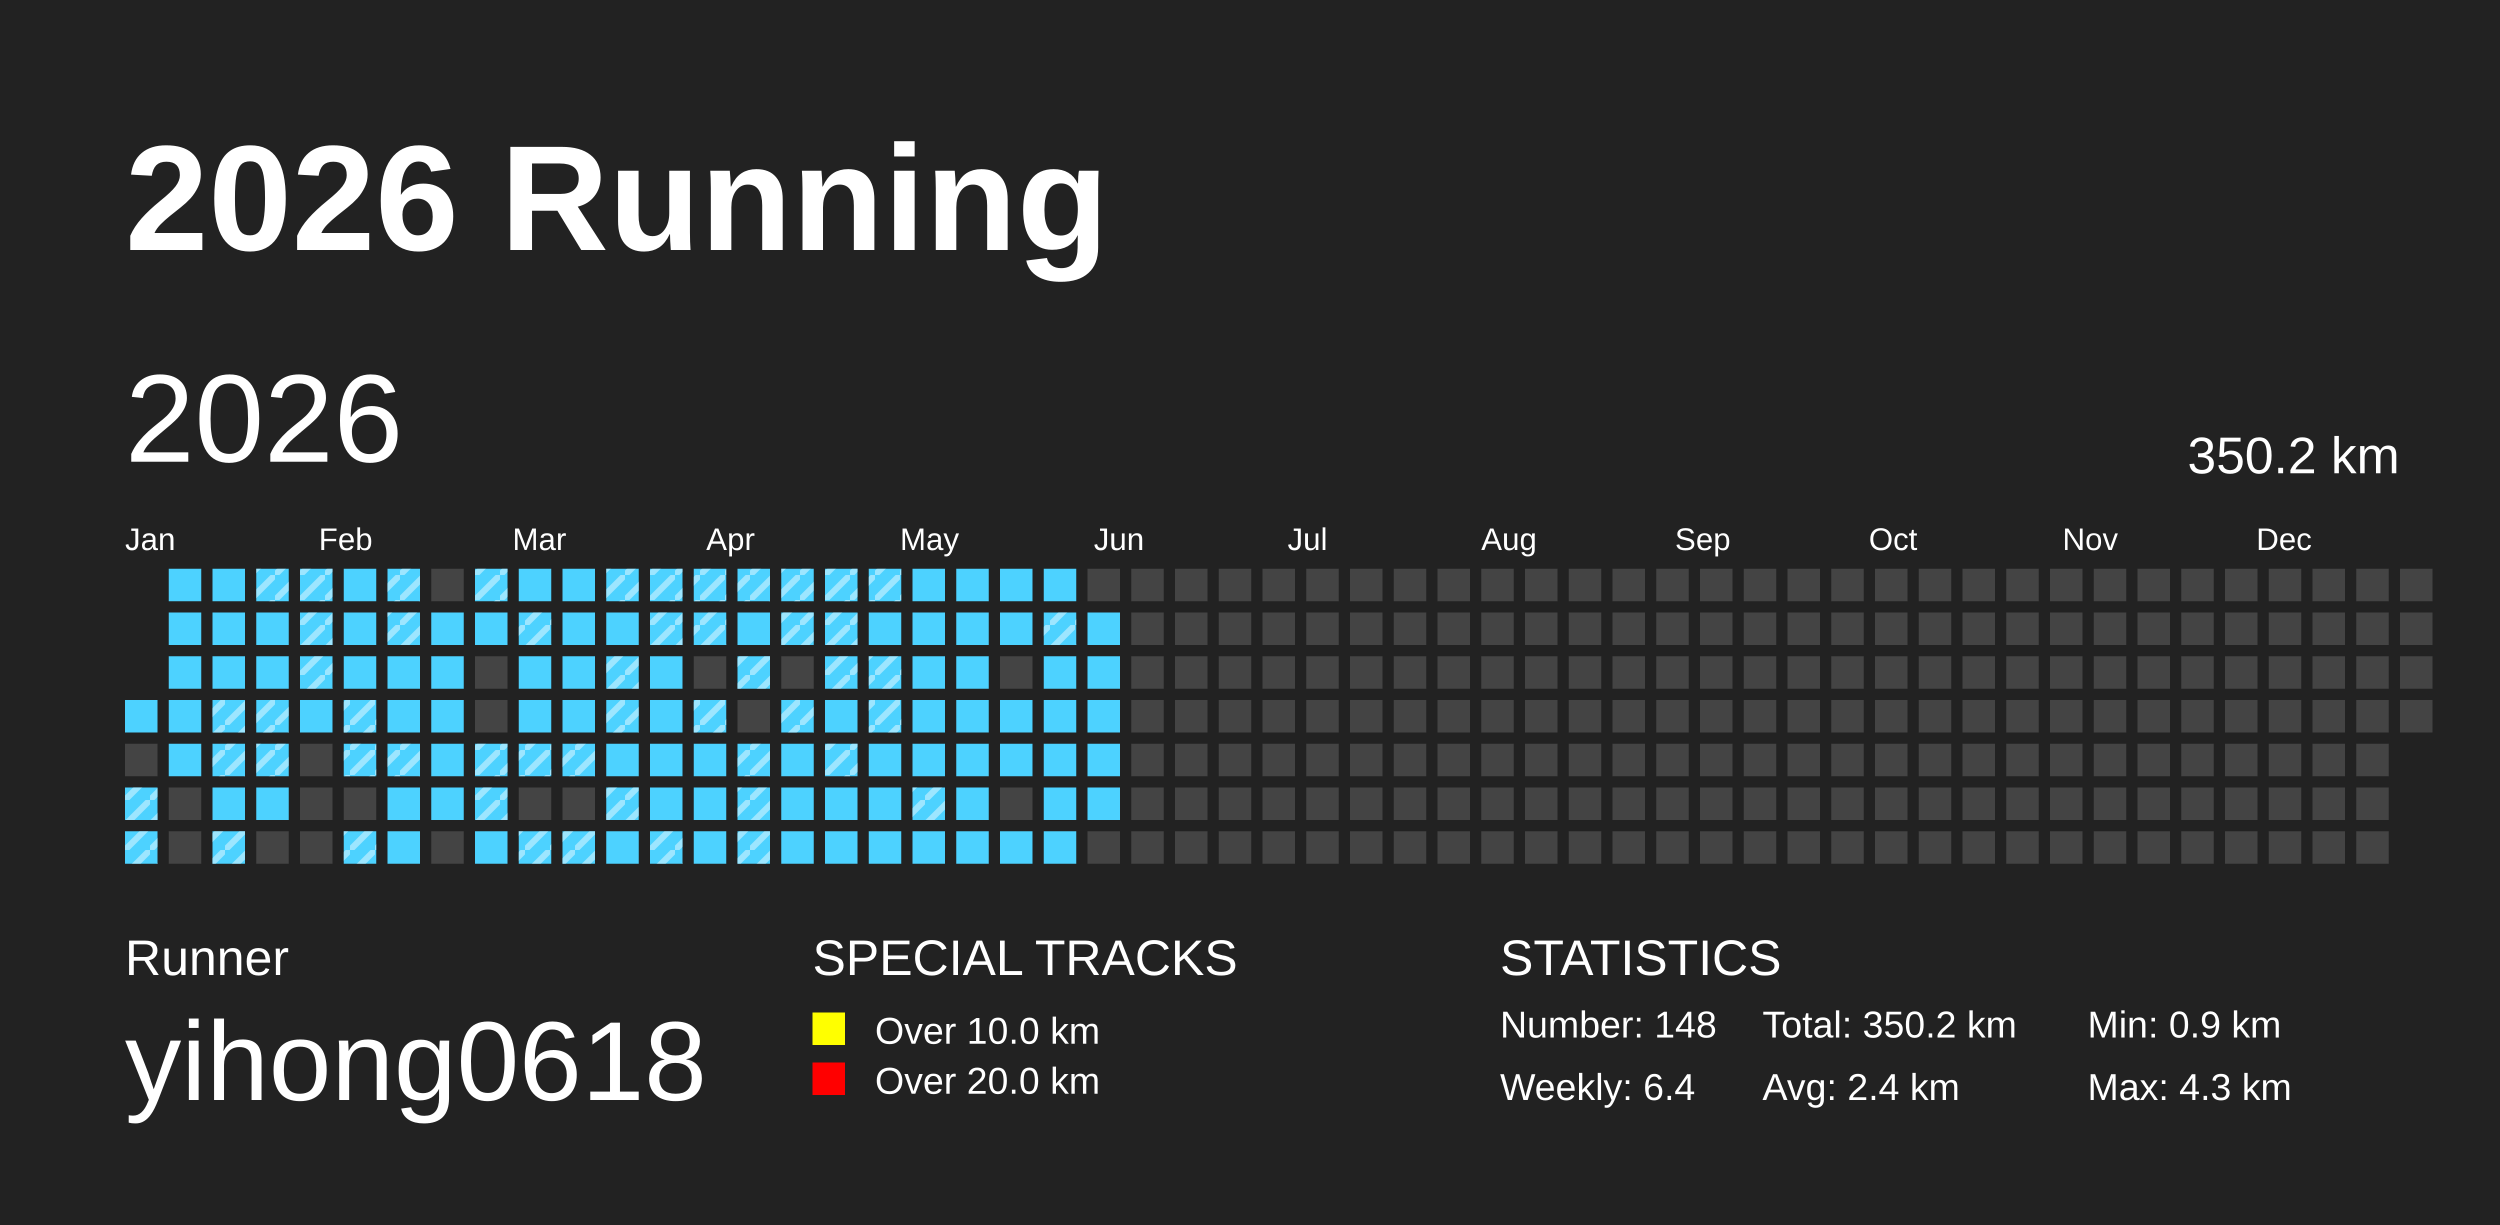
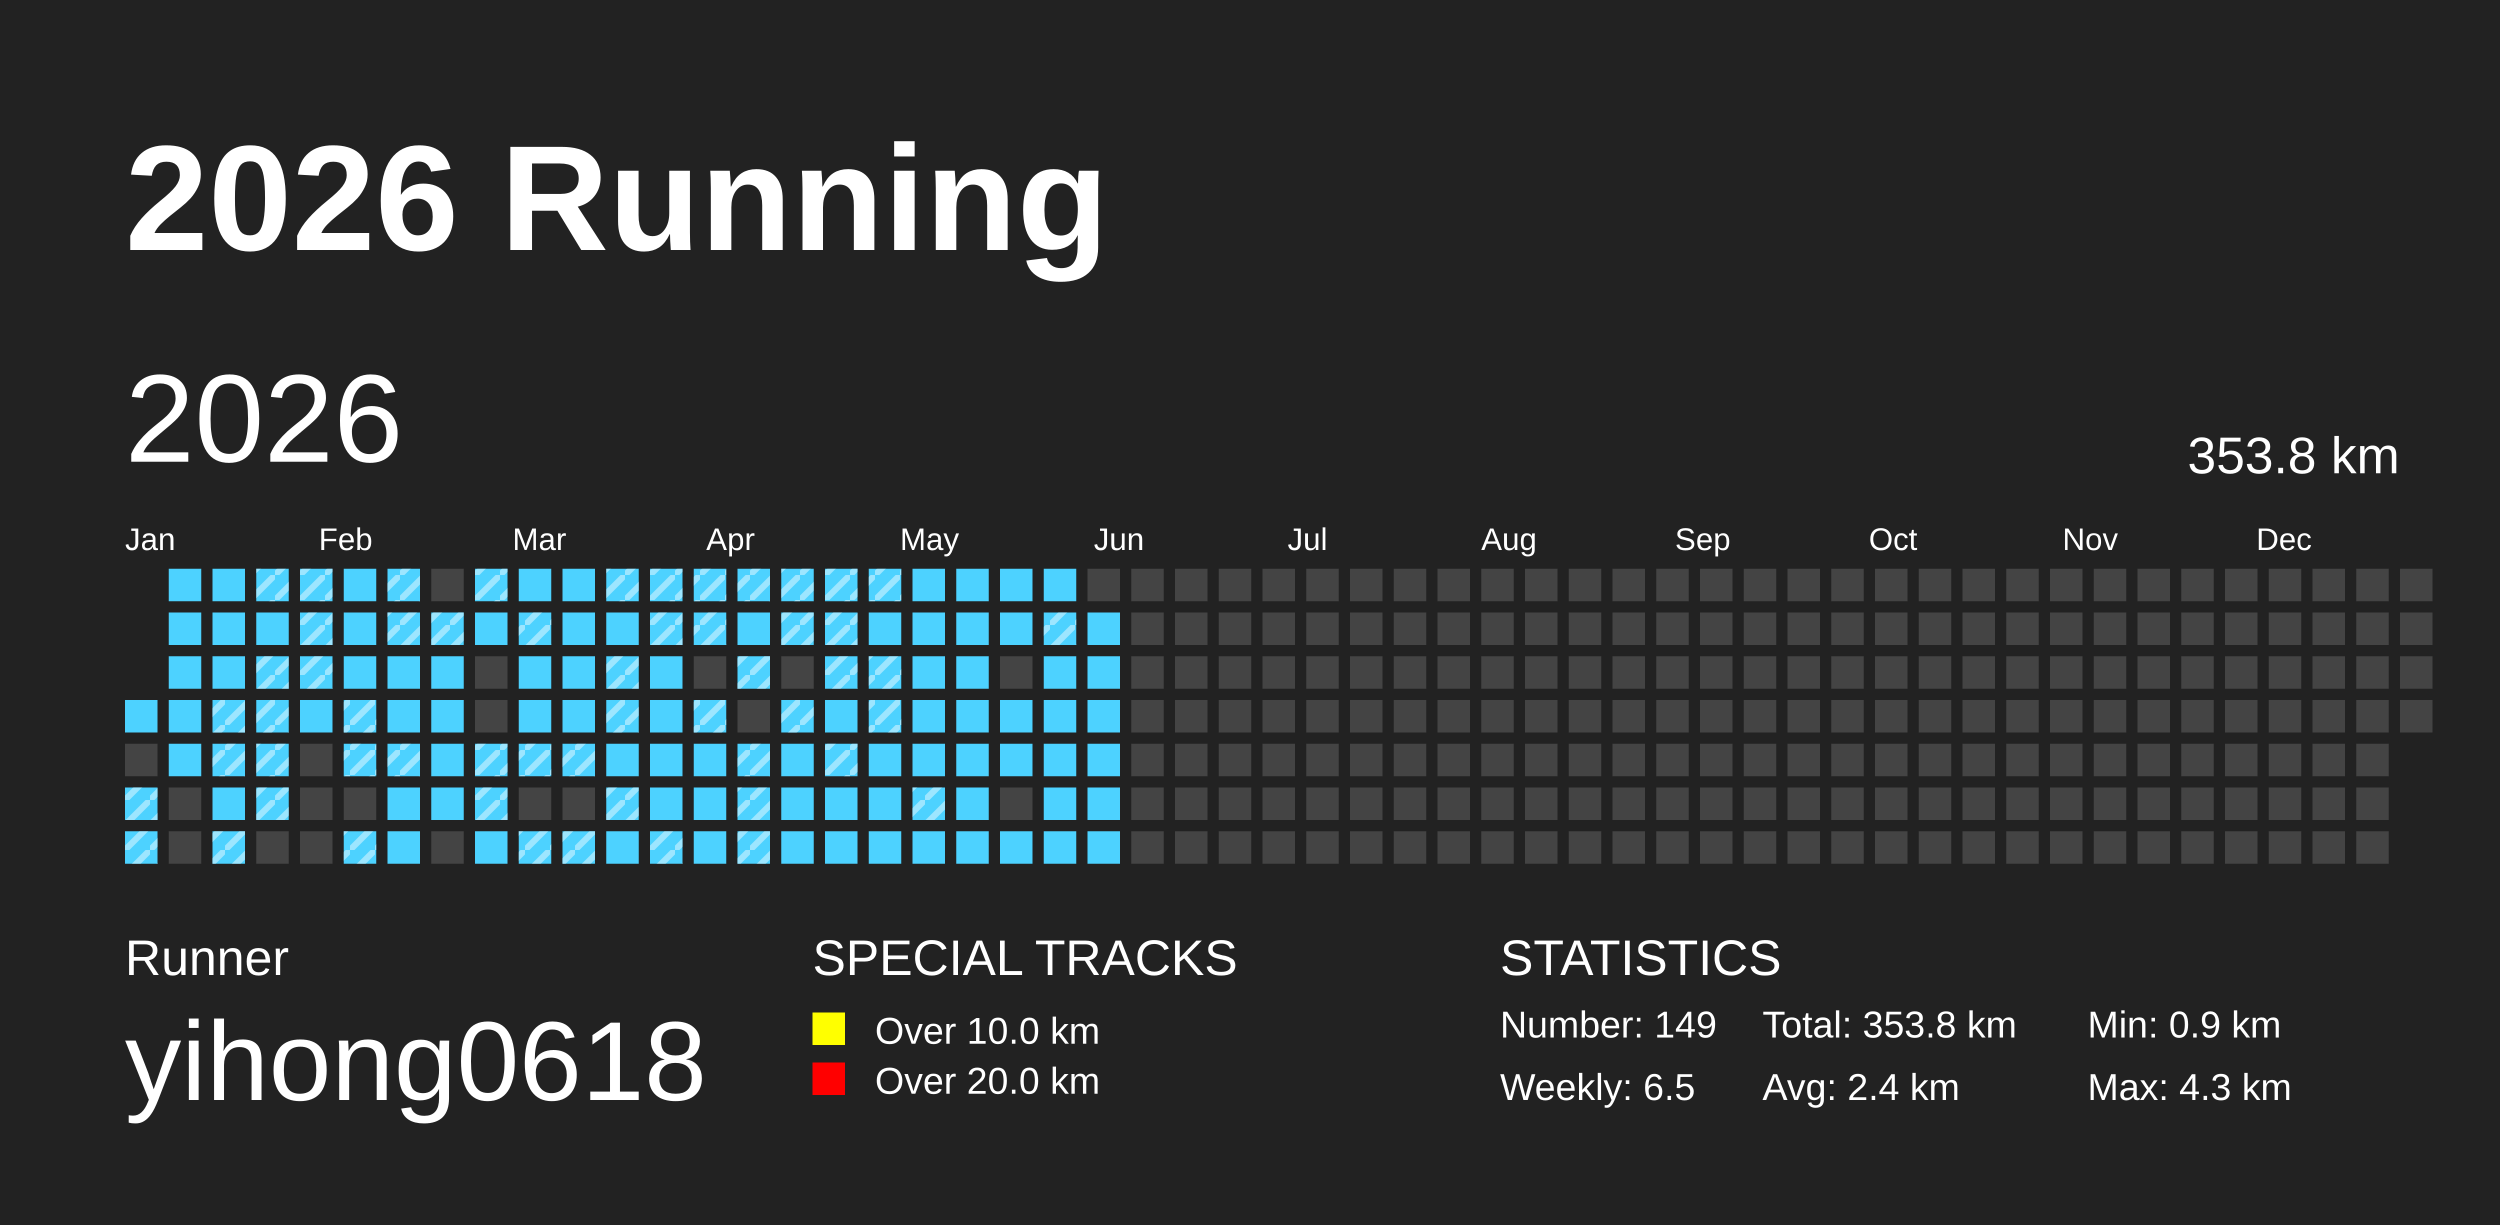
<svg xmlns="http://www.w3.org/2000/svg" baseProfile="full" height="98mm" version="1.1" viewBox="0,0,200,98" width="200mm">
  <defs>
    <pattern height="2" id="indoor-stripe" patternUnits="userSpaceOnUse" width="2">
      <line stroke="white" stroke-opacity="0.45" stroke-width="0.5" x1="0" x2="2" y1="2" y2="0" />
    </pattern>
  </defs>
  <rect fill="#222222" height="98" width="200" x="0" y="0" />
  <text fill="#FFFFFF" style="font-size:12px; font-family:Arial; font-weight:bold;" x="10" y="20">2026 Running</text>
  <text fill="#FFFFFF" style="font-size:4px; font-family:Arial" x="10" y="78">Runner</text>
  <text fill="#FFFFFF" style="font-size:9px; font-family:Arial" x="10" y="88">yihong0618</text>
  <text fill="#FFFFFF" style="font-size:4px; font-family:Arial" x="65" y="78">SPECIAL TRACKS</text>
  <rect fill="yellow" height="2.6" width="2.6" x="65" y="81" />
  <text fill="#FFFFFF" style="font-size:3px; font-family:Arial" x="70" y="83.5">Over 10.0 km</text>
  <rect fill="red" height="2.6" width="2.6" x="65" y="85" />
  <text fill="#FFFFFF" style="font-size:3px; font-family:Arial" x="70" y="87.5">Over 20.0 km</text>
  <text fill="#FFFFFF" style="font-size:4px; font-family:Arial" x="120" y="78">STATISTICS</text>
-   <text fill="#FFFFFF" style="font-size:3px; font-family:Arial" x="120" y="83">Number: 148</text>
-   <text fill="#FFFFFF" style="font-size:3px; font-family:Arial" x="120" y="88">Weekly: 6.4</text>
-   <text fill="#FFFFFF" style="font-size:3px; font-family:Arial" x="141" y="83">Total: 350.2 km</text>
+   <text fill="#FFFFFF" style="font-size:3px; font-family:Arial" x="120" y="83">Number: 149</text>
+   <text fill="#FFFFFF" style="font-size:3px; font-family:Arial" x="120" y="88">Weekly: 6.5</text>
+   <text fill="#FFFFFF" style="font-size:3px; font-family:Arial" x="141" y="83">Total: 353.8 km</text>
  <text fill="#FFFFFF" style="font-size:3px; font-family:Arial" x="141" y="88">Avg: 2.4 km</text>
  <text fill="#FFFFFF" style="font-size:3px; font-family:Arial" x="167" y="83">Min: 0.9 km</text>
  <text fill="#FFFFFF" style="font-size:3px; font-family:Arial" x="167" y="88">Max: 4.3 km</text>
  <text dominant-baseline="hanging" fill="#FFFFFF" style="font-size:10.0px; font-family:Arial;" x="10" y="30">2026</text>
-   <text dominant-baseline="hanging" fill="#FFFFFF" style="font-size:4.125px; font-family:Arial;" x="175" y="35">350.2 km</text>
+   <text dominant-baseline="hanging" fill="#FFFFFF" style="font-size:4.125px; font-family:Arial;" x="175" y="35">353.8 km</text>
  <text fill="#FFFFFF" style="font-size:2.5px; font-family:Arial" x="10.0" y="44">Jan</text>
  <text fill="#FFFFFF" style="font-size:2.5px; font-family:Arial" x="25.5" y="44">Feb</text>
  <text fill="#FFFFFF" style="font-size:2.5px; font-family:Arial" x="41.0" y="44">Mar</text>
  <text fill="#FFFFFF" style="font-size:2.5px; font-family:Arial" x="56.5" y="44">Apr</text>
  <text fill="#FFFFFF" style="font-size:2.5px; font-family:Arial" x="72.0" y="44">May</text>
  <text fill="#FFFFFF" style="font-size:2.5px; font-family:Arial" x="87.5" y="44">Jun</text>
  <text fill="#FFFFFF" style="font-size:2.5px; font-family:Arial" x="103.0" y="44">Jul</text>
  <text fill="#FFFFFF" style="font-size:2.5px; font-family:Arial" x="118.5" y="44">Aug</text>
  <text fill="#FFFFFF" style="font-size:2.5px; font-family:Arial" x="134.0" y="44">Sep</text>
  <text fill="#FFFFFF" style="font-size:2.5px; font-family:Arial" x="149.5" y="44">Oct</text>
  <text fill="#FFFFFF" style="font-size:2.5px; font-family:Arial" x="165.0" y="44">Nov</text>
  <text fill="#FFFFFF" style="font-size:2.5px; font-family:Arial" x="180.5" y="44">Dec</text>
  <rect fill="#4DD2FF" height="2.6" width="2.6" x="10.0" y="56.0" />
  <rect fill="#444444" height="2.6" width="2.6" x="10.0" y="59.5" />
  <rect fill="#4DD2FF" height="2.6" width="2.6" x="10.0" y="63.0" />
  <rect fill="url(#indoor-stripe)" height="2.6" style="pointer-events: none;" width="2.6" x="10.0" y="63.0" />
  <rect fill="#4DD2FF" height="2.6" width="2.6" x="10.0" y="66.5" />
  <rect fill="url(#indoor-stripe)" height="2.6" style="pointer-events: none;" width="2.6" x="10.0" y="66.5" />
  <rect fill="#4DD2FF" height="2.6" width="2.6" x="13.5" y="45.5" />
  <rect fill="#4DD2FF" height="2.6" width="2.6" x="13.5" y="49.0" />
  <rect fill="#4DD2FF" height="2.6" width="2.6" x="13.5" y="52.5" />
  <rect fill="#4DD2FF" height="2.6" width="2.6" x="13.5" y="56.0" />
  <rect fill="#4DD2FF" height="2.6" width="2.6" x="13.5" y="59.5" />
  <rect fill="#444444" height="2.6" width="2.6" x="13.5" y="63.0" />
  <rect fill="#444444" height="2.6" width="2.6" x="13.5" y="66.5" />
  <rect fill="#4DD2FF" height="2.6" width="2.6" x="17.0" y="45.5" />
  <rect fill="#4DD2FF" height="2.6" width="2.6" x="17.0" y="49.0" />
  <rect fill="#4DD2FF" height="2.6" width="2.6" x="17.0" y="52.5" />
  <rect fill="#4DD2FF" height="2.6" width="2.6" x="17.0" y="56.0" />
  <rect fill="url(#indoor-stripe)" height="2.6" style="pointer-events: none;" width="2.6" x="17.0" y="56.0" />
  <rect fill="#4DD2FF" height="2.6" width="2.6" x="17.0" y="59.5" />
  <rect fill="url(#indoor-stripe)" height="2.6" style="pointer-events: none;" width="2.6" x="17.0" y="59.5" />
  <rect fill="#4DD2FF" height="2.6" width="2.6" x="17.0" y="63.0" />
  <rect fill="#4DD2FF" height="2.6" width="2.6" x="17.0" y="66.5" />
  <rect fill="url(#indoor-stripe)" height="2.6" style="pointer-events: none;" width="2.6" x="17.0" y="66.5" />
  <rect fill="#4DD2FF" height="2.6" width="2.6" x="20.5" y="45.5" />
  <rect fill="url(#indoor-stripe)" height="2.6" style="pointer-events: none;" width="2.6" x="20.5" y="45.5" />
  <rect fill="#4DD2FF" height="2.6" width="2.6" x="20.5" y="49.0" />
  <rect fill="#4DD2FF" height="2.6" width="2.6" x="20.5" y="52.5" />
+   <rect fill="url(#indoor-stripe)" height="2.6" style="pointer-events: none;" width="2.6" x="20.5" y="52.5" />
  <rect fill="#4DD2FF" height="2.6" width="2.6" x="20.5" y="56.0" />
  <rect fill="url(#indoor-stripe)" height="2.6" style="pointer-events: none;" width="2.6" x="20.5" y="56.0" />
  <rect fill="#4DD2FF" height="2.6" width="2.6" x="20.5" y="59.5" />
  <rect fill="url(#indoor-stripe)" height="2.6" style="pointer-events: none;" width="2.6" x="20.5" y="59.5" />
  <rect fill="#4DD2FF" height="2.6" width="2.6" x="20.5" y="63.0" />
+   <rect fill="url(#indoor-stripe)" height="2.6" style="pointer-events: none;" width="2.6" x="20.5" y="63.0" />
  <rect fill="#444444" height="2.6" width="2.6" x="20.5" y="66.5" />
  <rect fill="#4DD2FF" height="2.6" width="2.6" x="24.0" y="45.5" />
  <rect fill="url(#indoor-stripe)" height="2.6" style="pointer-events: none;" width="2.6" x="24.0" y="45.5" />
  <rect fill="#4DD2FF" height="2.6" width="2.6" x="24.0" y="49.0" />
  <rect fill="url(#indoor-stripe)" height="2.6" style="pointer-events: none;" width="2.6" x="24.0" y="49.0" />
  <rect fill="#4DD2FF" height="2.6" width="2.6" x="24.0" y="52.5" />
  <rect fill="url(#indoor-stripe)" height="2.6" style="pointer-events: none;" width="2.6" x="24.0" y="52.5" />
  <rect fill="#4DD2FF" height="2.6" width="2.6" x="24.0" y="56.0" />
  <rect fill="#444444" height="2.6" width="2.6" x="24.0" y="59.5" />
  <rect fill="#444444" height="2.6" width="2.6" x="24.0" y="63.0" />
  <rect fill="#444444" height="2.6" width="2.6" x="24.0" y="66.5" />
  <rect fill="#4DD2FF" height="2.6" width="2.6" x="27.5" y="45.5" />
  <rect fill="#4DD2FF" height="2.6" width="2.6" x="27.5" y="49.0" />
  <rect fill="#4DD2FF" height="2.6" width="2.6" x="27.5" y="52.5" />
  <rect fill="#4DD2FF" height="2.6" width="2.6" x="27.5" y="56.0" />
  <rect fill="url(#indoor-stripe)" height="2.6" style="pointer-events: none;" width="2.6" x="27.5" y="56.0" />
  <rect fill="#4DD2FF" height="2.6" width="2.6" x="27.5" y="59.5" />
  <rect fill="url(#indoor-stripe)" height="2.6" style="pointer-events: none;" width="2.6" x="27.5" y="59.5" />
  <rect fill="#444444" height="2.6" width="2.6" x="27.5" y="63.0" />
  <rect fill="#4DD2FF" height="2.6" width="2.6" x="27.5" y="66.5" />
  <rect fill="url(#indoor-stripe)" height="2.6" style="pointer-events: none;" width="2.6" x="27.5" y="66.5" />
  <rect fill="#4DD2FF" height="2.6" width="2.6" x="31.0" y="45.5" />
  <rect fill="url(#indoor-stripe)" height="2.6" style="pointer-events: none;" width="2.6" x="31.0" y="45.5" />
  <rect fill="#4DD2FF" height="2.6" width="2.6" x="31.0" y="49.0" />
  <rect fill="url(#indoor-stripe)" height="2.6" style="pointer-events: none;" width="2.6" x="31.0" y="49.0" />
  <rect fill="#4DD2FF" height="2.6" width="2.6" x="31.0" y="52.5" />
  <rect fill="#4DD2FF" height="2.6" width="2.6" x="31.0" y="56.0" />
  <rect fill="#4DD2FF" height="2.6" width="2.6" x="31.0" y="59.5" />
  <rect fill="url(#indoor-stripe)" height="2.6" style="pointer-events: none;" width="2.6" x="31.0" y="59.5" />
  <rect fill="#4DD2FF" height="2.6" width="2.6" x="31.0" y="63.0" />
  <rect fill="#4DD2FF" height="2.6" width="2.6" x="31.0" y="66.5" />
  <rect fill="#444444" height="2.6" width="2.6" x="34.5" y="45.5" />
  <rect fill="#4DD2FF" height="2.6" width="2.6" x="34.5" y="49.0" />
+   <rect fill="url(#indoor-stripe)" height="2.6" style="pointer-events: none;" width="2.6" x="34.5" y="49.0" />
  <rect fill="#4DD2FF" height="2.6" width="2.6" x="34.5" y="52.5" />
  <rect fill="#4DD2FF" height="2.6" width="2.6" x="34.5" y="56.0" />
  <rect fill="#4DD2FF" height="2.6" width="2.6" x="34.5" y="59.5" />
  <rect fill="#4DD2FF" height="2.6" width="2.6" x="34.5" y="63.0" />
  <rect fill="#444444" height="2.6" width="2.6" x="34.5" y="66.5" />
  <rect fill="#4DD2FF" height="2.6" width="2.6" x="38.0" y="45.5" />
  <rect fill="url(#indoor-stripe)" height="2.6" style="pointer-events: none;" width="2.6" x="38.0" y="45.5" />
  <rect fill="#4DD2FF" height="2.6" width="2.6" x="38.0" y="49.0" />
  <rect fill="#444444" height="2.6" width="2.6" x="38.0" y="52.5" />
  <rect fill="#444444" height="2.6" width="2.6" x="38.0" y="56.0" />
  <rect fill="#4DD2FF" height="2.6" width="2.6" x="38.0" y="59.5" />
  <rect fill="url(#indoor-stripe)" height="2.6" style="pointer-events: none;" width="2.6" x="38.0" y="59.5" />
  <rect fill="#4DD2FF" height="2.6" width="2.6" x="38.0" y="63.0" />
  <rect fill="url(#indoor-stripe)" height="2.6" style="pointer-events: none;" width="2.6" x="38.0" y="63.0" />
  <rect fill="#4DD2FF" height="2.6" width="2.6" x="38.0" y="66.5" />
  <rect fill="#4DD2FF" height="2.6" width="2.6" x="41.5" y="45.5" />
  <rect fill="#4DD2FF" height="2.6" width="2.6" x="41.5" y="49.0" />
  <rect fill="url(#indoor-stripe)" height="2.6" style="pointer-events: none;" width="2.6" x="41.5" y="49.0" />
  <rect fill="#4DD2FF" height="2.6" width="2.6" x="41.5" y="52.5" />
  <rect fill="#4DD2FF" height="2.6" width="2.6" x="41.5" y="56.0" />
  <rect fill="#4DD2FF" height="2.6" width="2.6" x="41.5" y="59.5" />
  <rect fill="url(#indoor-stripe)" height="2.6" style="pointer-events: none;" width="2.6" x="41.5" y="59.5" />
  <rect fill="#444444" height="2.6" width="2.6" x="41.5" y="63.0" />
  <rect fill="#4DD2FF" height="2.6" width="2.6" x="41.5" y="66.5" />
  <rect fill="url(#indoor-stripe)" height="2.6" style="pointer-events: none;" width="2.6" x="41.5" y="66.5" />
  <rect fill="#4DD2FF" height="2.6" width="2.6" x="45.0" y="45.5" />
  <rect fill="#4DD2FF" height="2.6" width="2.6" x="45.0" y="49.0" />
  <rect fill="#4DD2FF" height="2.6" width="2.6" x="45.0" y="52.5" />
  <rect fill="#4DD2FF" height="2.6" width="2.6" x="45.0" y="56.0" />
  <rect fill="#4DD2FF" height="2.6" width="2.6" x="45.0" y="59.5" />
  <rect fill="url(#indoor-stripe)" height="2.6" style="pointer-events: none;" width="2.6" x="45.0" y="59.5" />
  <rect fill="#444444" height="2.6" width="2.6" x="45.0" y="63.0" />
  <rect fill="#4DD2FF" height="2.6" width="2.6" x="45.0" y="66.5" />
  <rect fill="url(#indoor-stripe)" height="2.6" style="pointer-events: none;" width="2.6" x="45.0" y="66.5" />
  <rect fill="#4DD2FF" height="2.6" width="2.6" x="48.5" y="45.5" />
  <rect fill="url(#indoor-stripe)" height="2.6" style="pointer-events: none;" width="2.6" x="48.5" y="45.5" />
  <rect fill="#4DD2FF" height="2.6" width="2.6" x="48.5" y="49.0" />
  <rect fill="#4DD2FF" height="2.6" width="2.6" x="48.5" y="52.5" />
  <rect fill="url(#indoor-stripe)" height="2.6" style="pointer-events: none;" width="2.6" x="48.5" y="52.5" />
  <rect fill="#4DD2FF" height="2.6" width="2.6" x="48.5" y="56.0" />
  <rect fill="url(#indoor-stripe)" height="2.6" style="pointer-events: none;" width="2.6" x="48.5" y="56.0" />
  <rect fill="#4DD2FF" height="2.6" width="2.6" x="48.5" y="59.5" />
  <rect fill="#4DD2FF" height="2.6" width="2.6" x="48.5" y="63.0" />
  <rect fill="url(#indoor-stripe)" height="2.6" style="pointer-events: none;" width="2.6" x="48.5" y="63.0" />
  <rect fill="#4DD2FF" height="2.6" width="2.6" x="48.5" y="66.5" />
  <rect fill="#4DD2FF" height="2.6" width="2.6" x="52.0" y="45.5" />
  <rect fill="url(#indoor-stripe)" height="2.6" style="pointer-events: none;" width="2.6" x="52.0" y="45.5" />
  <rect fill="#4DD2FF" height="2.6" width="2.6" x="52.0" y="49.0" />
  <rect fill="url(#indoor-stripe)" height="2.6" style="pointer-events: none;" width="2.6" x="52.0" y="49.0" />
  <rect fill="#4DD2FF" height="2.6" width="2.6" x="52.0" y="52.5" />
  <rect fill="#4DD2FF" height="2.6" width="2.6" x="52.0" y="56.0" />
  <rect fill="#4DD2FF" height="2.6" width="2.6" x="52.0" y="59.5" />
  <rect fill="#4DD2FF" height="2.6" width="2.6" x="52.0" y="63.0" />
  <rect fill="#4DD2FF" height="2.6" width="2.6" x="52.0" y="66.5" />
  <rect fill="url(#indoor-stripe)" height="2.6" style="pointer-events: none;" width="2.6" x="52.0" y="66.5" />
  <rect fill="#4DD2FF" height="2.6" width="2.6" x="55.5" y="45.5" />
  <rect fill="url(#indoor-stripe)" height="2.6" style="pointer-events: none;" width="2.6" x="55.5" y="45.5" />
  <rect fill="#4DD2FF" height="2.6" width="2.6" x="55.5" y="49.0" />
  <rect fill="url(#indoor-stripe)" height="2.6" style="pointer-events: none;" width="2.6" x="55.5" y="49.0" />
  <rect fill="#444444" height="2.6" width="2.6" x="55.5" y="52.5" />
  <rect fill="#4DD2FF" height="2.6" width="2.6" x="55.5" y="56.0" />
  <rect fill="url(#indoor-stripe)" height="2.6" style="pointer-events: none;" width="2.6" x="55.5" y="56.0" />
  <rect fill="#4DD2FF" height="2.6" width="2.6" x="55.5" y="59.5" />
  <rect fill="#4DD2FF" height="2.6" width="2.6" x="55.5" y="63.0" />
  <rect fill="#4DD2FF" height="2.6" width="2.6" x="55.5" y="66.5" />
  <rect fill="#4DD2FF" height="2.6" width="2.6" x="59.0" y="45.5" />
  <rect fill="url(#indoor-stripe)" height="2.6" style="pointer-events: none;" width="2.6" x="59.0" y="45.5" />
  <rect fill="#4DD2FF" height="2.6" width="2.6" x="59.0" y="49.0" />
  <rect fill="#4DD2FF" height="2.6" width="2.6" x="59.0" y="52.5" />
  <rect fill="url(#indoor-stripe)" height="2.6" style="pointer-events: none;" width="2.6" x="59.0" y="52.5" />
  <rect fill="#444444" height="2.6" width="2.6" x="59.0" y="56.0" />
  <rect fill="#4DD2FF" height="2.6" width="2.6" x="59.0" y="59.5" />
  <rect fill="url(#indoor-stripe)" height="2.6" style="pointer-events: none;" width="2.6" x="59.0" y="59.5" />
  <rect fill="#4DD2FF" height="2.6" width="2.6" x="59.0" y="63.0" />
  <rect fill="url(#indoor-stripe)" height="2.6" style="pointer-events: none;" width="2.6" x="59.0" y="63.0" />
  <rect fill="#4DD2FF" height="2.6" width="2.6" x="59.0" y="66.5" />
  <rect fill="url(#indoor-stripe)" height="2.6" style="pointer-events: none;" width="2.6" x="59.0" y="66.5" />
  <rect fill="#4DD2FF" height="2.6" width="2.6" x="62.5" y="45.5" />
  <rect fill="url(#indoor-stripe)" height="2.6" style="pointer-events: none;" width="2.6" x="62.5" y="45.5" />
  <rect fill="#4DD2FF" height="2.6" width="2.6" x="62.5" y="49.0" />
  <rect fill="url(#indoor-stripe)" height="2.6" style="pointer-events: none;" width="2.6" x="62.5" y="49.0" />
  <rect fill="#444444" height="2.6" width="2.6" x="62.5" y="52.5" />
  <rect fill="#4DD2FF" height="2.6" width="2.6" x="62.5" y="56.0" />
  <rect fill="url(#indoor-stripe)" height="2.6" style="pointer-events: none;" width="2.6" x="62.5" y="56.0" />
  <rect fill="#4DD2FF" height="2.6" width="2.6" x="62.5" y="59.5" />
  <rect fill="#4DD2FF" height="2.6" width="2.6" x="62.5" y="63.0" />
  <rect fill="#4DD2FF" height="2.6" width="2.6" x="62.5" y="66.5" />
  <rect fill="#4DD2FF" height="2.6" width="2.6" x="66.0" y="45.5" />
  <rect fill="url(#indoor-stripe)" height="2.6" style="pointer-events: none;" width="2.6" x="66.0" y="45.5" />
  <rect fill="#4DD2FF" height="2.6" width="2.6" x="66.0" y="49.0" />
  <rect fill="url(#indoor-stripe)" height="2.6" style="pointer-events: none;" width="2.6" x="66.0" y="49.0" />
  <rect fill="#4DD2FF" height="2.6" width="2.6" x="66.0" y="52.5" />
  <rect fill="url(#indoor-stripe)" height="2.6" style="pointer-events: none;" width="2.6" x="66.0" y="52.5" />
  <rect fill="#4DD2FF" height="2.6" width="2.6" x="66.0" y="56.0" />
  <rect fill="#4DD2FF" height="2.6" width="2.6" x="66.0" y="59.5" />
  <rect fill="url(#indoor-stripe)" height="2.6" style="pointer-events: none;" width="2.6" x="66.0" y="59.5" />
  <rect fill="#4DD2FF" height="2.6" width="2.6" x="66.0" y="63.0" />
  <rect fill="#4DD2FF" height="2.6" width="2.6" x="66.0" y="66.5" />
  <rect fill="#4DD2FF" height="2.6" width="2.6" x="69.5" y="45.5" />
  <rect fill="url(#indoor-stripe)" height="2.6" style="pointer-events: none;" width="2.6" x="69.5" y="45.5" />
  <rect fill="#4DD2FF" height="2.6" width="2.6" x="69.5" y="49.0" />
  <rect fill="#4DD2FF" height="2.6" width="2.6" x="69.5" y="52.5" />
  <rect fill="url(#indoor-stripe)" height="2.6" style="pointer-events: none;" width="2.6" x="69.5" y="52.5" />
  <rect fill="#4DD2FF" height="2.6" width="2.6" x="69.5" y="56.0" />
  <rect fill="url(#indoor-stripe)" height="2.6" style="pointer-events: none;" width="2.6" x="69.5" y="56.0" />
  <rect fill="#4DD2FF" height="2.6" width="2.6" x="69.5" y="59.5" />
  <rect fill="#4DD2FF" height="2.6" width="2.6" x="69.5" y="63.0" />
  <rect fill="#4DD2FF" height="2.6" width="2.6" x="69.5" y="66.5" />
  <rect fill="#4DD2FF" height="2.6" width="2.6" x="73.0" y="45.5" />
  <rect fill="#4DD2FF" height="2.6" width="2.6" x="73.0" y="49.0" />
  <rect fill="#4DD2FF" height="2.6" width="2.6" x="73.0" y="52.5" />
  <rect fill="#4DD2FF" height="2.6" width="2.6" x="73.0" y="56.0" />
  <rect fill="#4DD2FF" height="2.6" width="2.6" x="73.0" y="59.5" />
  <rect fill="#4DD2FF" height="2.6" width="2.6" x="73.0" y="63.0" />
  <rect fill="url(#indoor-stripe)" height="2.6" style="pointer-events: none;" width="2.6" x="73.0" y="63.0" />
  <rect fill="#4DD2FF" height="2.6" width="2.6" x="73.0" y="66.5" />
  <rect fill="#4DD2FF" height="2.6" width="2.6" x="76.5" y="45.5" />
  <rect fill="#4DD2FF" height="2.6" width="2.6" x="76.5" y="49.0" />
  <rect fill="#4DD2FF" height="2.6" width="2.6" x="76.5" y="52.5" />
  <rect fill="#4DD2FF" height="2.6" width="2.6" x="76.5" y="56.0" />
  <rect fill="#4DD2FF" height="2.6" width="2.6" x="76.5" y="59.5" />
  <rect fill="#4DD2FF" height="2.6" width="2.6" x="76.5" y="63.0" />
  <rect fill="#4DD2FF" height="2.6" width="2.6" x="76.5" y="66.5" />
  <rect fill="#4DD2FF" height="2.6" width="2.6" x="80.0" y="45.5" />
  <rect fill="#4DD2FF" height="2.6" width="2.6" x="80.0" y="49.0" />
  <rect fill="#444444" height="2.6" width="2.6" x="80.0" y="52.5" />
  <rect fill="#4DD2FF" height="2.6" width="2.6" x="80.0" y="56.0" />
  <rect fill="#4DD2FF" height="2.6" width="2.6" x="80.0" y="59.5" />
  <rect fill="#444444" height="2.6" width="2.6" x="80.0" y="63.0" />
  <rect fill="#4DD2FF" height="2.6" width="2.6" x="80.0" y="66.5" />
  <rect fill="#4DD2FF" height="2.6" width="2.6" x="83.5" y="45.5" />
  <rect fill="#4DD2FF" height="2.6" width="2.6" x="83.5" y="49.0" />
  <rect fill="url(#indoor-stripe)" height="2.6" style="pointer-events: none;" width="2.6" x="83.5" y="49.0" />
  <rect fill="#4DD2FF" height="2.6" width="2.6" x="83.5" y="52.5" />
  <rect fill="#4DD2FF" height="2.6" width="2.6" x="83.5" y="56.0" />
  <rect fill="#4DD2FF" height="2.6" width="2.6" x="83.5" y="59.5" />
  <rect fill="#4DD2FF" height="2.6" width="2.6" x="83.5" y="63.0" />
  <rect fill="#4DD2FF" height="2.6" width="2.6" x="83.5" y="66.5" />
  <rect fill="#444444" height="2.6" width="2.6" x="87.0" y="45.5" />
  <rect fill="#4DD2FF" height="2.6" width="2.6" x="87.0" y="49.0" />
  <rect fill="#4DD2FF" height="2.6" width="2.6" x="87.0" y="52.5" />
  <rect fill="#4DD2FF" height="2.6" width="2.6" x="87.0" y="56.0" />
  <rect fill="#4DD2FF" height="2.6" width="2.6" x="87.0" y="59.5" />
  <rect fill="#4DD2FF" height="2.6" width="2.6" x="87.0" y="63.0" />
-   <rect fill="#444444" height="2.6" width="2.6" x="87.0" y="66.5" />
+   <rect fill="#4DD2FF" height="2.6" width="2.6" x="87.0" y="66.5" />
  <rect fill="#444444" height="2.6" width="2.6" x="90.5" y="45.5" />
  <rect fill="#444444" height="2.6" width="2.6" x="90.5" y="49.0" />
  <rect fill="#444444" height="2.6" width="2.6" x="90.5" y="52.5" />
  <rect fill="#444444" height="2.6" width="2.6" x="90.5" y="56.0" />
  <rect fill="#444444" height="2.6" width="2.6" x="90.5" y="59.5" />
  <rect fill="#444444" height="2.6" width="2.6" x="90.5" y="63.0" />
  <rect fill="#444444" height="2.6" width="2.6" x="90.5" y="66.5" />
  <rect fill="#444444" height="2.6" width="2.6" x="94.0" y="45.5" />
  <rect fill="#444444" height="2.6" width="2.6" x="94.0" y="49.0" />
  <rect fill="#444444" height="2.6" width="2.6" x="94.0" y="52.5" />
  <rect fill="#444444" height="2.6" width="2.6" x="94.0" y="56.0" />
  <rect fill="#444444" height="2.6" width="2.6" x="94.0" y="59.5" />
  <rect fill="#444444" height="2.6" width="2.6" x="94.0" y="63.0" />
  <rect fill="#444444" height="2.6" width="2.6" x="94.0" y="66.5" />
  <rect fill="#444444" height="2.6" width="2.6" x="97.5" y="45.5" />
  <rect fill="#444444" height="2.6" width="2.6" x="97.5" y="49.0" />
  <rect fill="#444444" height="2.6" width="2.6" x="97.5" y="52.5" />
  <rect fill="#444444" height="2.6" width="2.6" x="97.5" y="56.0" />
  <rect fill="#444444" height="2.6" width="2.6" x="97.5" y="59.5" />
  <rect fill="#444444" height="2.6" width="2.6" x="97.5" y="63.0" />
  <rect fill="#444444" height="2.6" width="2.6" x="97.5" y="66.5" />
  <rect fill="#444444" height="2.6" width="2.6" x="101.0" y="45.5" />
  <rect fill="#444444" height="2.6" width="2.6" x="101.0" y="49.0" />
  <rect fill="#444444" height="2.6" width="2.6" x="101.0" y="52.5" />
  <rect fill="#444444" height="2.6" width="2.6" x="101.0" y="56.0" />
  <rect fill="#444444" height="2.6" width="2.6" x="101.0" y="59.5" />
  <rect fill="#444444" height="2.6" width="2.6" x="101.0" y="63.0" />
  <rect fill="#444444" height="2.6" width="2.6" x="101.0" y="66.5" />
  <rect fill="#444444" height="2.6" width="2.6" x="104.5" y="45.5" />
  <rect fill="#444444" height="2.6" width="2.6" x="104.5" y="49.0" />
  <rect fill="#444444" height="2.6" width="2.6" x="104.5" y="52.5" />
  <rect fill="#444444" height="2.6" width="2.6" x="104.5" y="56.0" />
  <rect fill="#444444" height="2.6" width="2.6" x="104.5" y="59.5" />
  <rect fill="#444444" height="2.6" width="2.6" x="104.5" y="63.0" />
  <rect fill="#444444" height="2.6" width="2.6" x="104.5" y="66.5" />
  <rect fill="#444444" height="2.6" width="2.6" x="108.0" y="45.5" />
  <rect fill="#444444" height="2.6" width="2.6" x="108.0" y="49.0" />
  <rect fill="#444444" height="2.6" width="2.6" x="108.0" y="52.5" />
  <rect fill="#444444" height="2.6" width="2.6" x="108.0" y="56.0" />
  <rect fill="#444444" height="2.6" width="2.6" x="108.0" y="59.5" />
  <rect fill="#444444" height="2.6" width="2.6" x="108.0" y="63.0" />
  <rect fill="#444444" height="2.6" width="2.6" x="108.0" y="66.5" />
  <rect fill="#444444" height="2.6" width="2.6" x="111.5" y="45.5" />
  <rect fill="#444444" height="2.6" width="2.6" x="111.5" y="49.0" />
  <rect fill="#444444" height="2.6" width="2.6" x="111.5" y="52.5" />
  <rect fill="#444444" height="2.6" width="2.6" x="111.5" y="56.0" />
  <rect fill="#444444" height="2.6" width="2.6" x="111.5" y="59.5" />
  <rect fill="#444444" height="2.6" width="2.6" x="111.5" y="63.0" />
  <rect fill="#444444" height="2.6" width="2.6" x="111.5" y="66.5" />
  <rect fill="#444444" height="2.6" width="2.6" x="115.0" y="45.5" />
  <rect fill="#444444" height="2.6" width="2.6" x="115.0" y="49.0" />
  <rect fill="#444444" height="2.6" width="2.6" x="115.0" y="52.5" />
  <rect fill="#444444" height="2.6" width="2.6" x="115.0" y="56.0" />
  <rect fill="#444444" height="2.6" width="2.6" x="115.0" y="59.5" />
  <rect fill="#444444" height="2.6" width="2.6" x="115.0" y="63.0" />
  <rect fill="#444444" height="2.6" width="2.6" x="115.0" y="66.5" />
  <rect fill="#444444" height="2.6" width="2.6" x="118.5" y="45.5" />
  <rect fill="#444444" height="2.6" width="2.6" x="118.5" y="49.0" />
  <rect fill="#444444" height="2.6" width="2.6" x="118.5" y="52.5" />
  <rect fill="#444444" height="2.6" width="2.6" x="118.5" y="56.0" />
  <rect fill="#444444" height="2.6" width="2.6" x="118.5" y="59.5" />
  <rect fill="#444444" height="2.6" width="2.6" x="118.5" y="63.0" />
  <rect fill="#444444" height="2.6" width="2.6" x="118.5" y="66.5" />
  <rect fill="#444444" height="2.6" width="2.6" x="122.0" y="45.5" />
  <rect fill="#444444" height="2.6" width="2.6" x="122.0" y="49.0" />
  <rect fill="#444444" height="2.6" width="2.6" x="122.0" y="52.5" />
  <rect fill="#444444" height="2.6" width="2.6" x="122.0" y="56.0" />
  <rect fill="#444444" height="2.6" width="2.6" x="122.0" y="59.5" />
  <rect fill="#444444" height="2.6" width="2.6" x="122.0" y="63.0" />
  <rect fill="#444444" height="2.6" width="2.6" x="122.0" y="66.5" />
  <rect fill="#444444" height="2.6" width="2.6" x="125.5" y="45.5" />
  <rect fill="#444444" height="2.6" width="2.6" x="125.5" y="49.0" />
  <rect fill="#444444" height="2.6" width="2.6" x="125.5" y="52.5" />
  <rect fill="#444444" height="2.6" width="2.6" x="125.5" y="56.0" />
  <rect fill="#444444" height="2.6" width="2.6" x="125.5" y="59.5" />
  <rect fill="#444444" height="2.6" width="2.6" x="125.5" y="63.0" />
  <rect fill="#444444" height="2.6" width="2.6" x="125.5" y="66.5" />
  <rect fill="#444444" height="2.6" width="2.6" x="129.0" y="45.5" />
  <rect fill="#444444" height="2.6" width="2.6" x="129.0" y="49.0" />
  <rect fill="#444444" height="2.6" width="2.6" x="129.0" y="52.5" />
  <rect fill="#444444" height="2.6" width="2.6" x="129.0" y="56.0" />
  <rect fill="#444444" height="2.6" width="2.6" x="129.0" y="59.5" />
  <rect fill="#444444" height="2.6" width="2.6" x="129.0" y="63.0" />
  <rect fill="#444444" height="2.6" width="2.6" x="129.0" y="66.5" />
  <rect fill="#444444" height="2.6" width="2.6" x="132.5" y="45.5" />
  <rect fill="#444444" height="2.6" width="2.6" x="132.5" y="49.0" />
  <rect fill="#444444" height="2.6" width="2.6" x="132.5" y="52.5" />
  <rect fill="#444444" height="2.6" width="2.6" x="132.5" y="56.0" />
  <rect fill="#444444" height="2.6" width="2.6" x="132.5" y="59.5" />
  <rect fill="#444444" height="2.6" width="2.6" x="132.5" y="63.0" />
  <rect fill="#444444" height="2.6" width="2.6" x="132.5" y="66.5" />
  <rect fill="#444444" height="2.6" width="2.6" x="136.0" y="45.5" />
  <rect fill="#444444" height="2.6" width="2.6" x="136.0" y="49.0" />
  <rect fill="#444444" height="2.6" width="2.6" x="136.0" y="52.5" />
  <rect fill="#444444" height="2.6" width="2.6" x="136.0" y="56.0" />
  <rect fill="#444444" height="2.6" width="2.6" x="136.0" y="59.5" />
  <rect fill="#444444" height="2.6" width="2.6" x="136.0" y="63.0" />
  <rect fill="#444444" height="2.6" width="2.6" x="136.0" y="66.5" />
  <rect fill="#444444" height="2.6" width="2.6" x="139.5" y="45.5" />
  <rect fill="#444444" height="2.6" width="2.6" x="139.5" y="49.0" />
  <rect fill="#444444" height="2.6" width="2.6" x="139.5" y="52.5" />
  <rect fill="#444444" height="2.6" width="2.6" x="139.5" y="56.0" />
  <rect fill="#444444" height="2.6" width="2.6" x="139.5" y="59.5" />
  <rect fill="#444444" height="2.6" width="2.6" x="139.5" y="63.0" />
  <rect fill="#444444" height="2.6" width="2.6" x="139.5" y="66.5" />
  <rect fill="#444444" height="2.6" width="2.6" x="143.0" y="45.5" />
  <rect fill="#444444" height="2.6" width="2.6" x="143.0" y="49.0" />
  <rect fill="#444444" height="2.6" width="2.6" x="143.0" y="52.5" />
  <rect fill="#444444" height="2.6" width="2.6" x="143.0" y="56.0" />
  <rect fill="#444444" height="2.6" width="2.6" x="143.0" y="59.5" />
  <rect fill="#444444" height="2.6" width="2.6" x="143.0" y="63.0" />
  <rect fill="#444444" height="2.6" width="2.6" x="143.0" y="66.5" />
  <rect fill="#444444" height="2.6" width="2.6" x="146.5" y="45.5" />
  <rect fill="#444444" height="2.6" width="2.6" x="146.5" y="49.0" />
  <rect fill="#444444" height="2.6" width="2.6" x="146.5" y="52.5" />
  <rect fill="#444444" height="2.6" width="2.6" x="146.5" y="56.0" />
  <rect fill="#444444" height="2.6" width="2.6" x="146.5" y="59.5" />
  <rect fill="#444444" height="2.6" width="2.6" x="146.5" y="63.0" />
  <rect fill="#444444" height="2.6" width="2.6" x="146.5" y="66.5" />
  <rect fill="#444444" height="2.6" width="2.6" x="150.0" y="45.5" />
  <rect fill="#444444" height="2.6" width="2.6" x="150.0" y="49.0" />
  <rect fill="#444444" height="2.6" width="2.6" x="150.0" y="52.5" />
  <rect fill="#444444" height="2.6" width="2.6" x="150.0" y="56.0" />
  <rect fill="#444444" height="2.6" width="2.6" x="150.0" y="59.5" />
  <rect fill="#444444" height="2.6" width="2.6" x="150.0" y="63.0" />
  <rect fill="#444444" height="2.6" width="2.6" x="150.0" y="66.5" />
  <rect fill="#444444" height="2.6" width="2.6" x="153.5" y="45.5" />
  <rect fill="#444444" height="2.6" width="2.6" x="153.5" y="49.0" />
  <rect fill="#444444" height="2.6" width="2.6" x="153.5" y="52.5" />
  <rect fill="#444444" height="2.6" width="2.6" x="153.5" y="56.0" />
  <rect fill="#444444" height="2.6" width="2.6" x="153.5" y="59.5" />
  <rect fill="#444444" height="2.6" width="2.6" x="153.5" y="63.0" />
  <rect fill="#444444" height="2.6" width="2.6" x="153.5" y="66.5" />
  <rect fill="#444444" height="2.6" width="2.6" x="157.0" y="45.5" />
  <rect fill="#444444" height="2.6" width="2.6" x="157.0" y="49.0" />
  <rect fill="#444444" height="2.6" width="2.6" x="157.0" y="52.5" />
  <rect fill="#444444" height="2.6" width="2.6" x="157.0" y="56.0" />
  <rect fill="#444444" height="2.6" width="2.6" x="157.0" y="59.5" />
  <rect fill="#444444" height="2.6" width="2.6" x="157.0" y="63.0" />
  <rect fill="#444444" height="2.6" width="2.6" x="157.0" y="66.5" />
  <rect fill="#444444" height="2.6" width="2.6" x="160.5" y="45.5" />
  <rect fill="#444444" height="2.6" width="2.6" x="160.5" y="49.0" />
  <rect fill="#444444" height="2.6" width="2.6" x="160.5" y="52.5" />
  <rect fill="#444444" height="2.6" width="2.6" x="160.5" y="56.0" />
  <rect fill="#444444" height="2.6" width="2.6" x="160.5" y="59.5" />
  <rect fill="#444444" height="2.6" width="2.6" x="160.5" y="63.0" />
  <rect fill="#444444" height="2.6" width="2.6" x="160.5" y="66.5" />
  <rect fill="#444444" height="2.6" width="2.6" x="164.0" y="45.5" />
  <rect fill="#444444" height="2.6" width="2.6" x="164.0" y="49.0" />
  <rect fill="#444444" height="2.6" width="2.6" x="164.0" y="52.5" />
  <rect fill="#444444" height="2.6" width="2.6" x="164.0" y="56.0" />
  <rect fill="#444444" height="2.6" width="2.6" x="164.0" y="59.5" />
  <rect fill="#444444" height="2.6" width="2.6" x="164.0" y="63.0" />
  <rect fill="#444444" height="2.6" width="2.6" x="164.0" y="66.5" />
  <rect fill="#444444" height="2.6" width="2.6" x="167.5" y="45.5" />
  <rect fill="#444444" height="2.6" width="2.6" x="167.5" y="49.0" />
  <rect fill="#444444" height="2.6" width="2.6" x="167.5" y="52.5" />
  <rect fill="#444444" height="2.6" width="2.6" x="167.5" y="56.0" />
  <rect fill="#444444" height="2.6" width="2.6" x="167.5" y="59.5" />
  <rect fill="#444444" height="2.6" width="2.6" x="167.5" y="63.0" />
  <rect fill="#444444" height="2.6" width="2.6" x="167.5" y="66.5" />
  <rect fill="#444444" height="2.6" width="2.6" x="171.0" y="45.5" />
  <rect fill="#444444" height="2.6" width="2.6" x="171.0" y="49.0" />
  <rect fill="#444444" height="2.6" width="2.6" x="171.0" y="52.5" />
  <rect fill="#444444" height="2.6" width="2.6" x="171.0" y="56.0" />
  <rect fill="#444444" height="2.6" width="2.6" x="171.0" y="59.5" />
  <rect fill="#444444" height="2.6" width="2.6" x="171.0" y="63.0" />
  <rect fill="#444444" height="2.6" width="2.6" x="171.0" y="66.5" />
  <rect fill="#444444" height="2.6" width="2.6" x="174.5" y="45.5" />
  <rect fill="#444444" height="2.6" width="2.6" x="174.5" y="49.0" />
  <rect fill="#444444" height="2.6" width="2.6" x="174.5" y="52.5" />
  <rect fill="#444444" height="2.6" width="2.6" x="174.5" y="56.0" />
  <rect fill="#444444" height="2.6" width="2.6" x="174.5" y="59.5" />
  <rect fill="#444444" height="2.6" width="2.6" x="174.5" y="63.0" />
  <rect fill="#444444" height="2.6" width="2.6" x="174.5" y="66.5" />
  <rect fill="#444444" height="2.6" width="2.6" x="178.0" y="45.5" />
  <rect fill="#444444" height="2.6" width="2.6" x="178.0" y="49.0" />
  <rect fill="#444444" height="2.6" width="2.6" x="178.0" y="52.5" />
  <rect fill="#444444" height="2.6" width="2.6" x="178.0" y="56.0" />
  <rect fill="#444444" height="2.6" width="2.6" x="178.0" y="59.5" />
  <rect fill="#444444" height="2.6" width="2.6" x="178.0" y="63.0" />
  <rect fill="#444444" height="2.6" width="2.6" x="178.0" y="66.5" />
  <rect fill="#444444" height="2.6" width="2.6" x="181.5" y="45.5" />
  <rect fill="#444444" height="2.6" width="2.6" x="181.5" y="49.0" />
  <rect fill="#444444" height="2.6" width="2.6" x="181.5" y="52.5" />
  <rect fill="#444444" height="2.6" width="2.6" x="181.5" y="56.0" />
  <rect fill="#444444" height="2.6" width="2.6" x="181.5" y="59.5" />
  <rect fill="#444444" height="2.6" width="2.6" x="181.5" y="63.0" />
  <rect fill="#444444" height="2.6" width="2.6" x="181.5" y="66.5" />
  <rect fill="#444444" height="2.6" width="2.6" x="185.0" y="45.5" />
  <rect fill="#444444" height="2.6" width="2.6" x="185.0" y="49.0" />
  <rect fill="#444444" height="2.6" width="2.6" x="185.0" y="52.5" />
  <rect fill="#444444" height="2.6" width="2.6" x="185.0" y="56.0" />
  <rect fill="#444444" height="2.6" width="2.6" x="185.0" y="59.5" />
  <rect fill="#444444" height="2.6" width="2.6" x="185.0" y="63.0" />
  <rect fill="#444444" height="2.6" width="2.6" x="185.0" y="66.5" />
  <rect fill="#444444" height="2.6" width="2.6" x="188.5" y="45.5" />
  <rect fill="#444444" height="2.6" width="2.6" x="188.5" y="49.0" />
  <rect fill="#444444" height="2.6" width="2.6" x="188.5" y="52.5" />
  <rect fill="#444444" height="2.6" width="2.6" x="188.5" y="56.0" />
  <rect fill="#444444" height="2.6" width="2.6" x="188.5" y="59.5" />
  <rect fill="#444444" height="2.6" width="2.6" x="188.5" y="63.0" />
  <rect fill="#444444" height="2.6" width="2.6" x="188.5" y="66.5" />
  <rect fill="#444444" height="2.6" width="2.6" x="192.0" y="45.5" />
  <rect fill="#444444" height="2.6" width="2.6" x="192.0" y="49.0" />
  <rect fill="#444444" height="2.6" width="2.6" x="192.0" y="52.5" />
  <rect fill="#444444" height="2.6" width="2.6" x="192.0" y="56.0" />
</svg>
